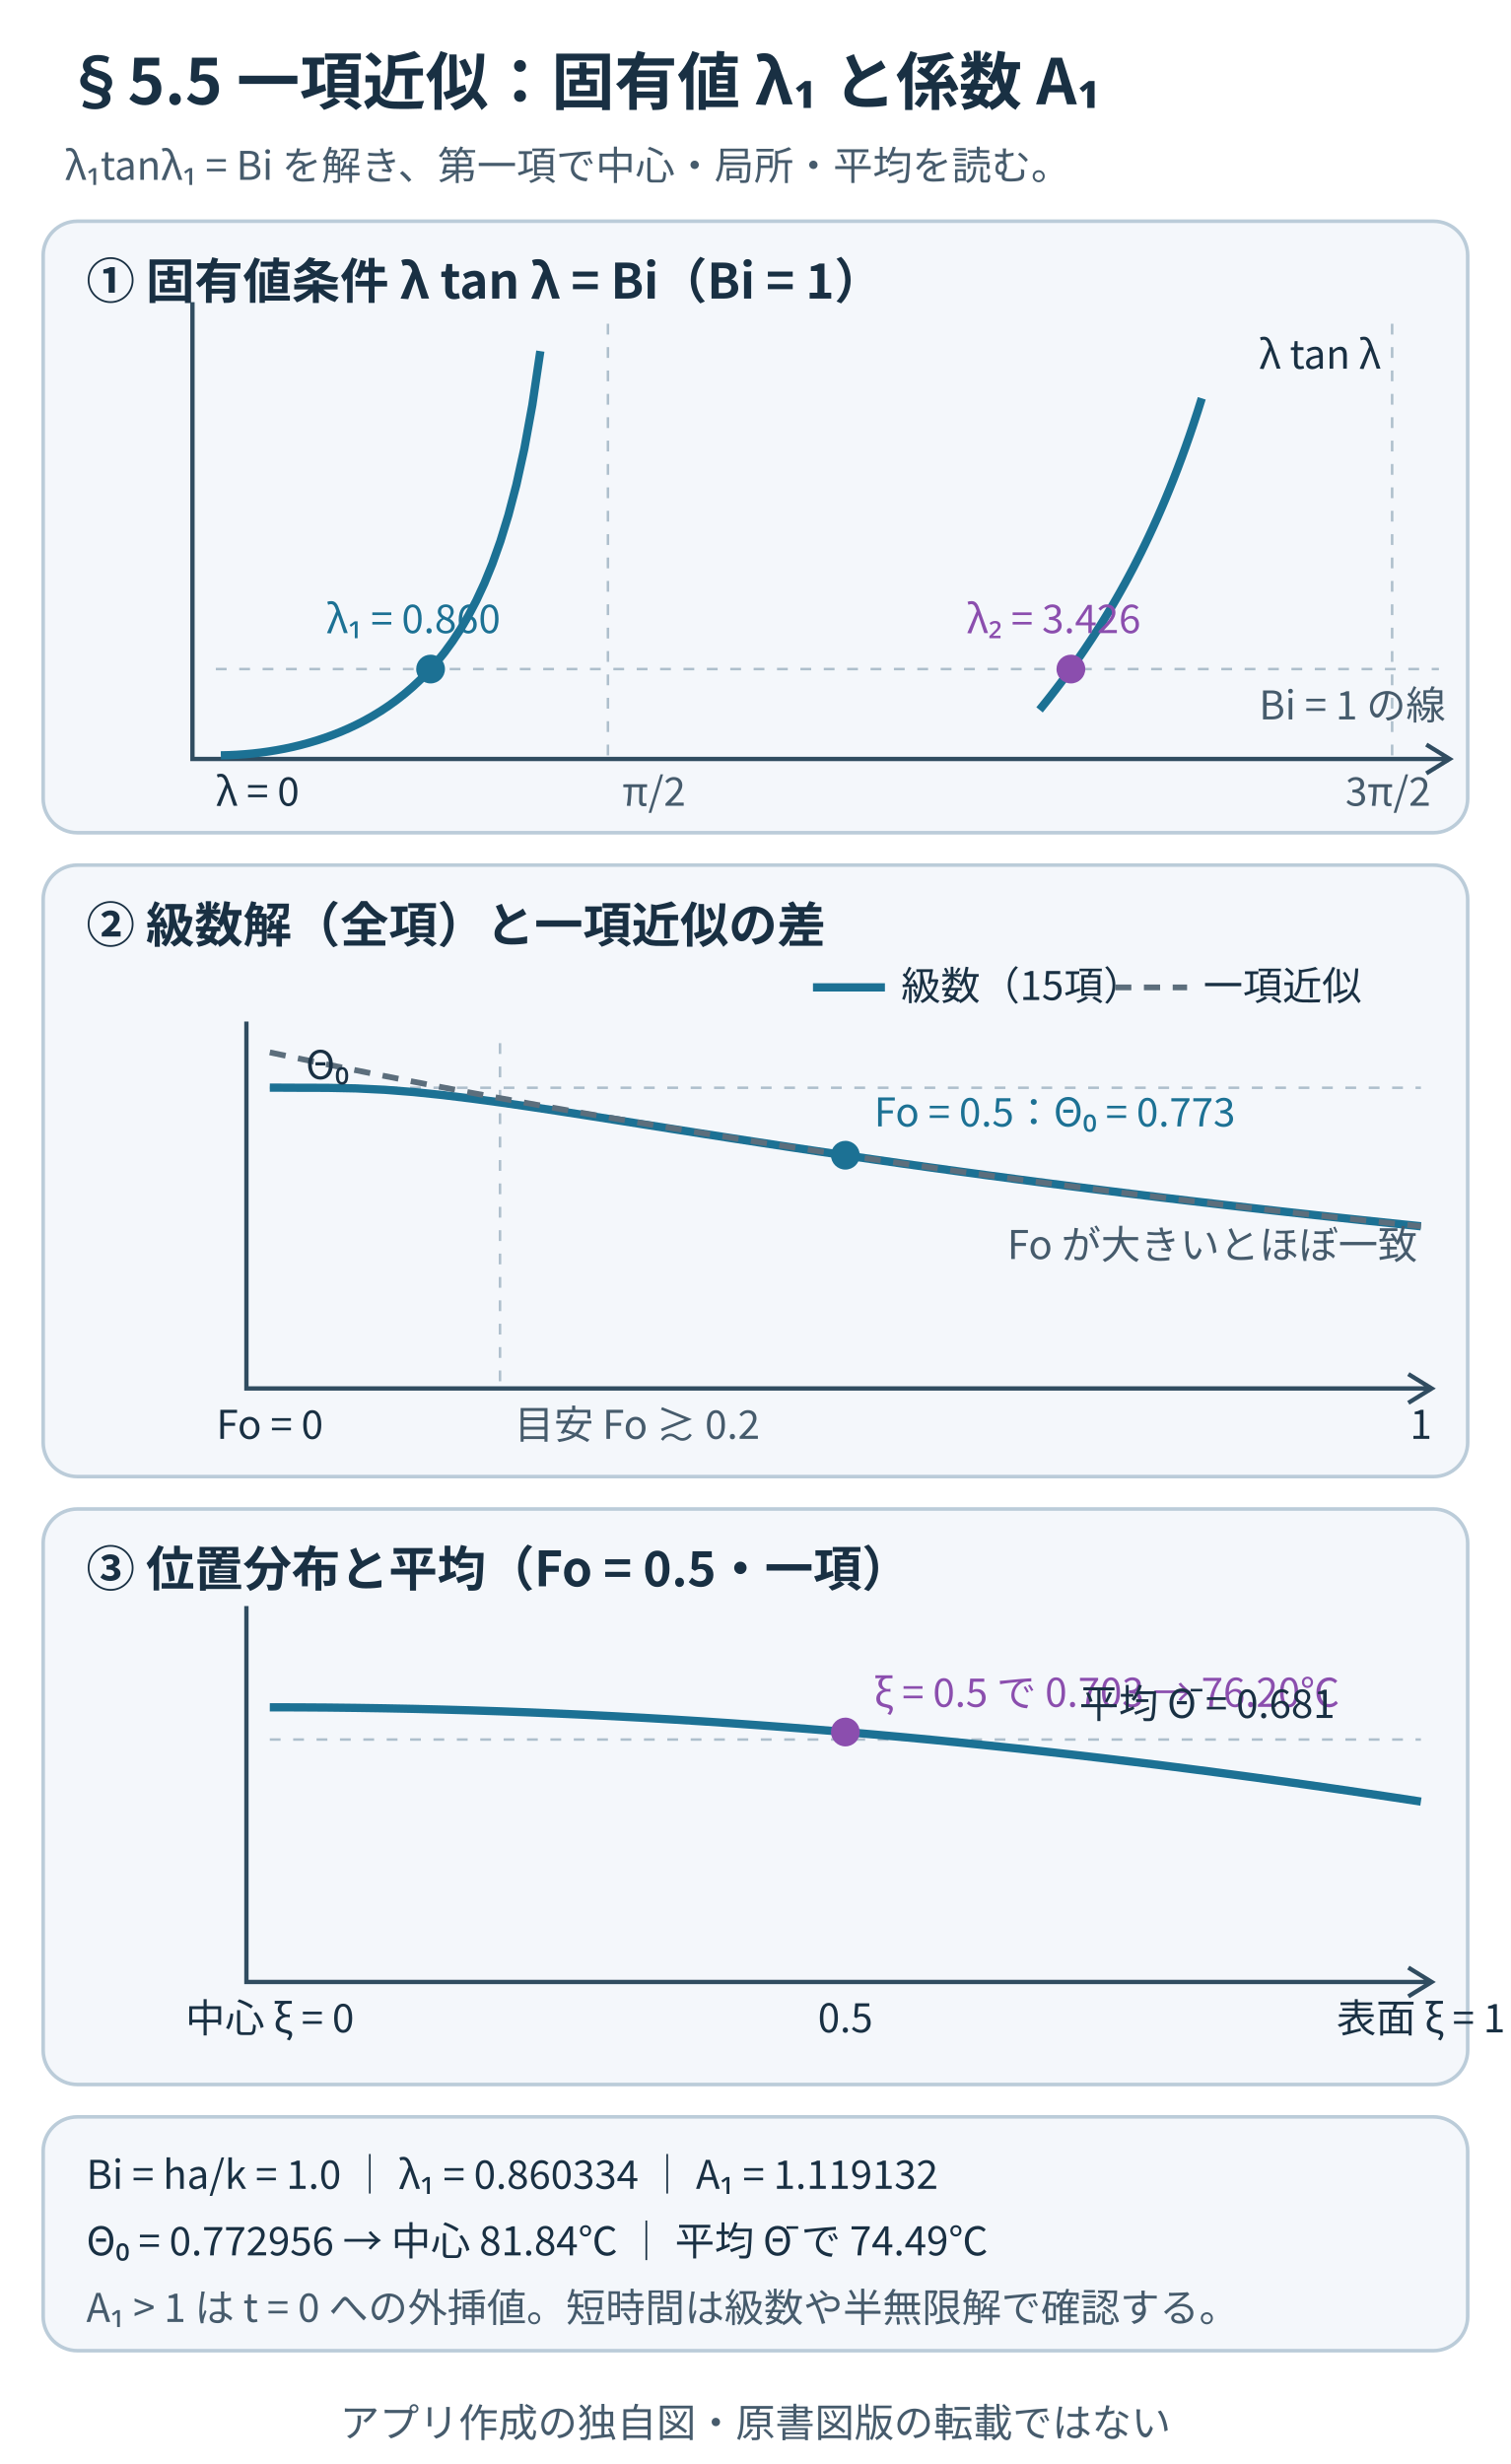
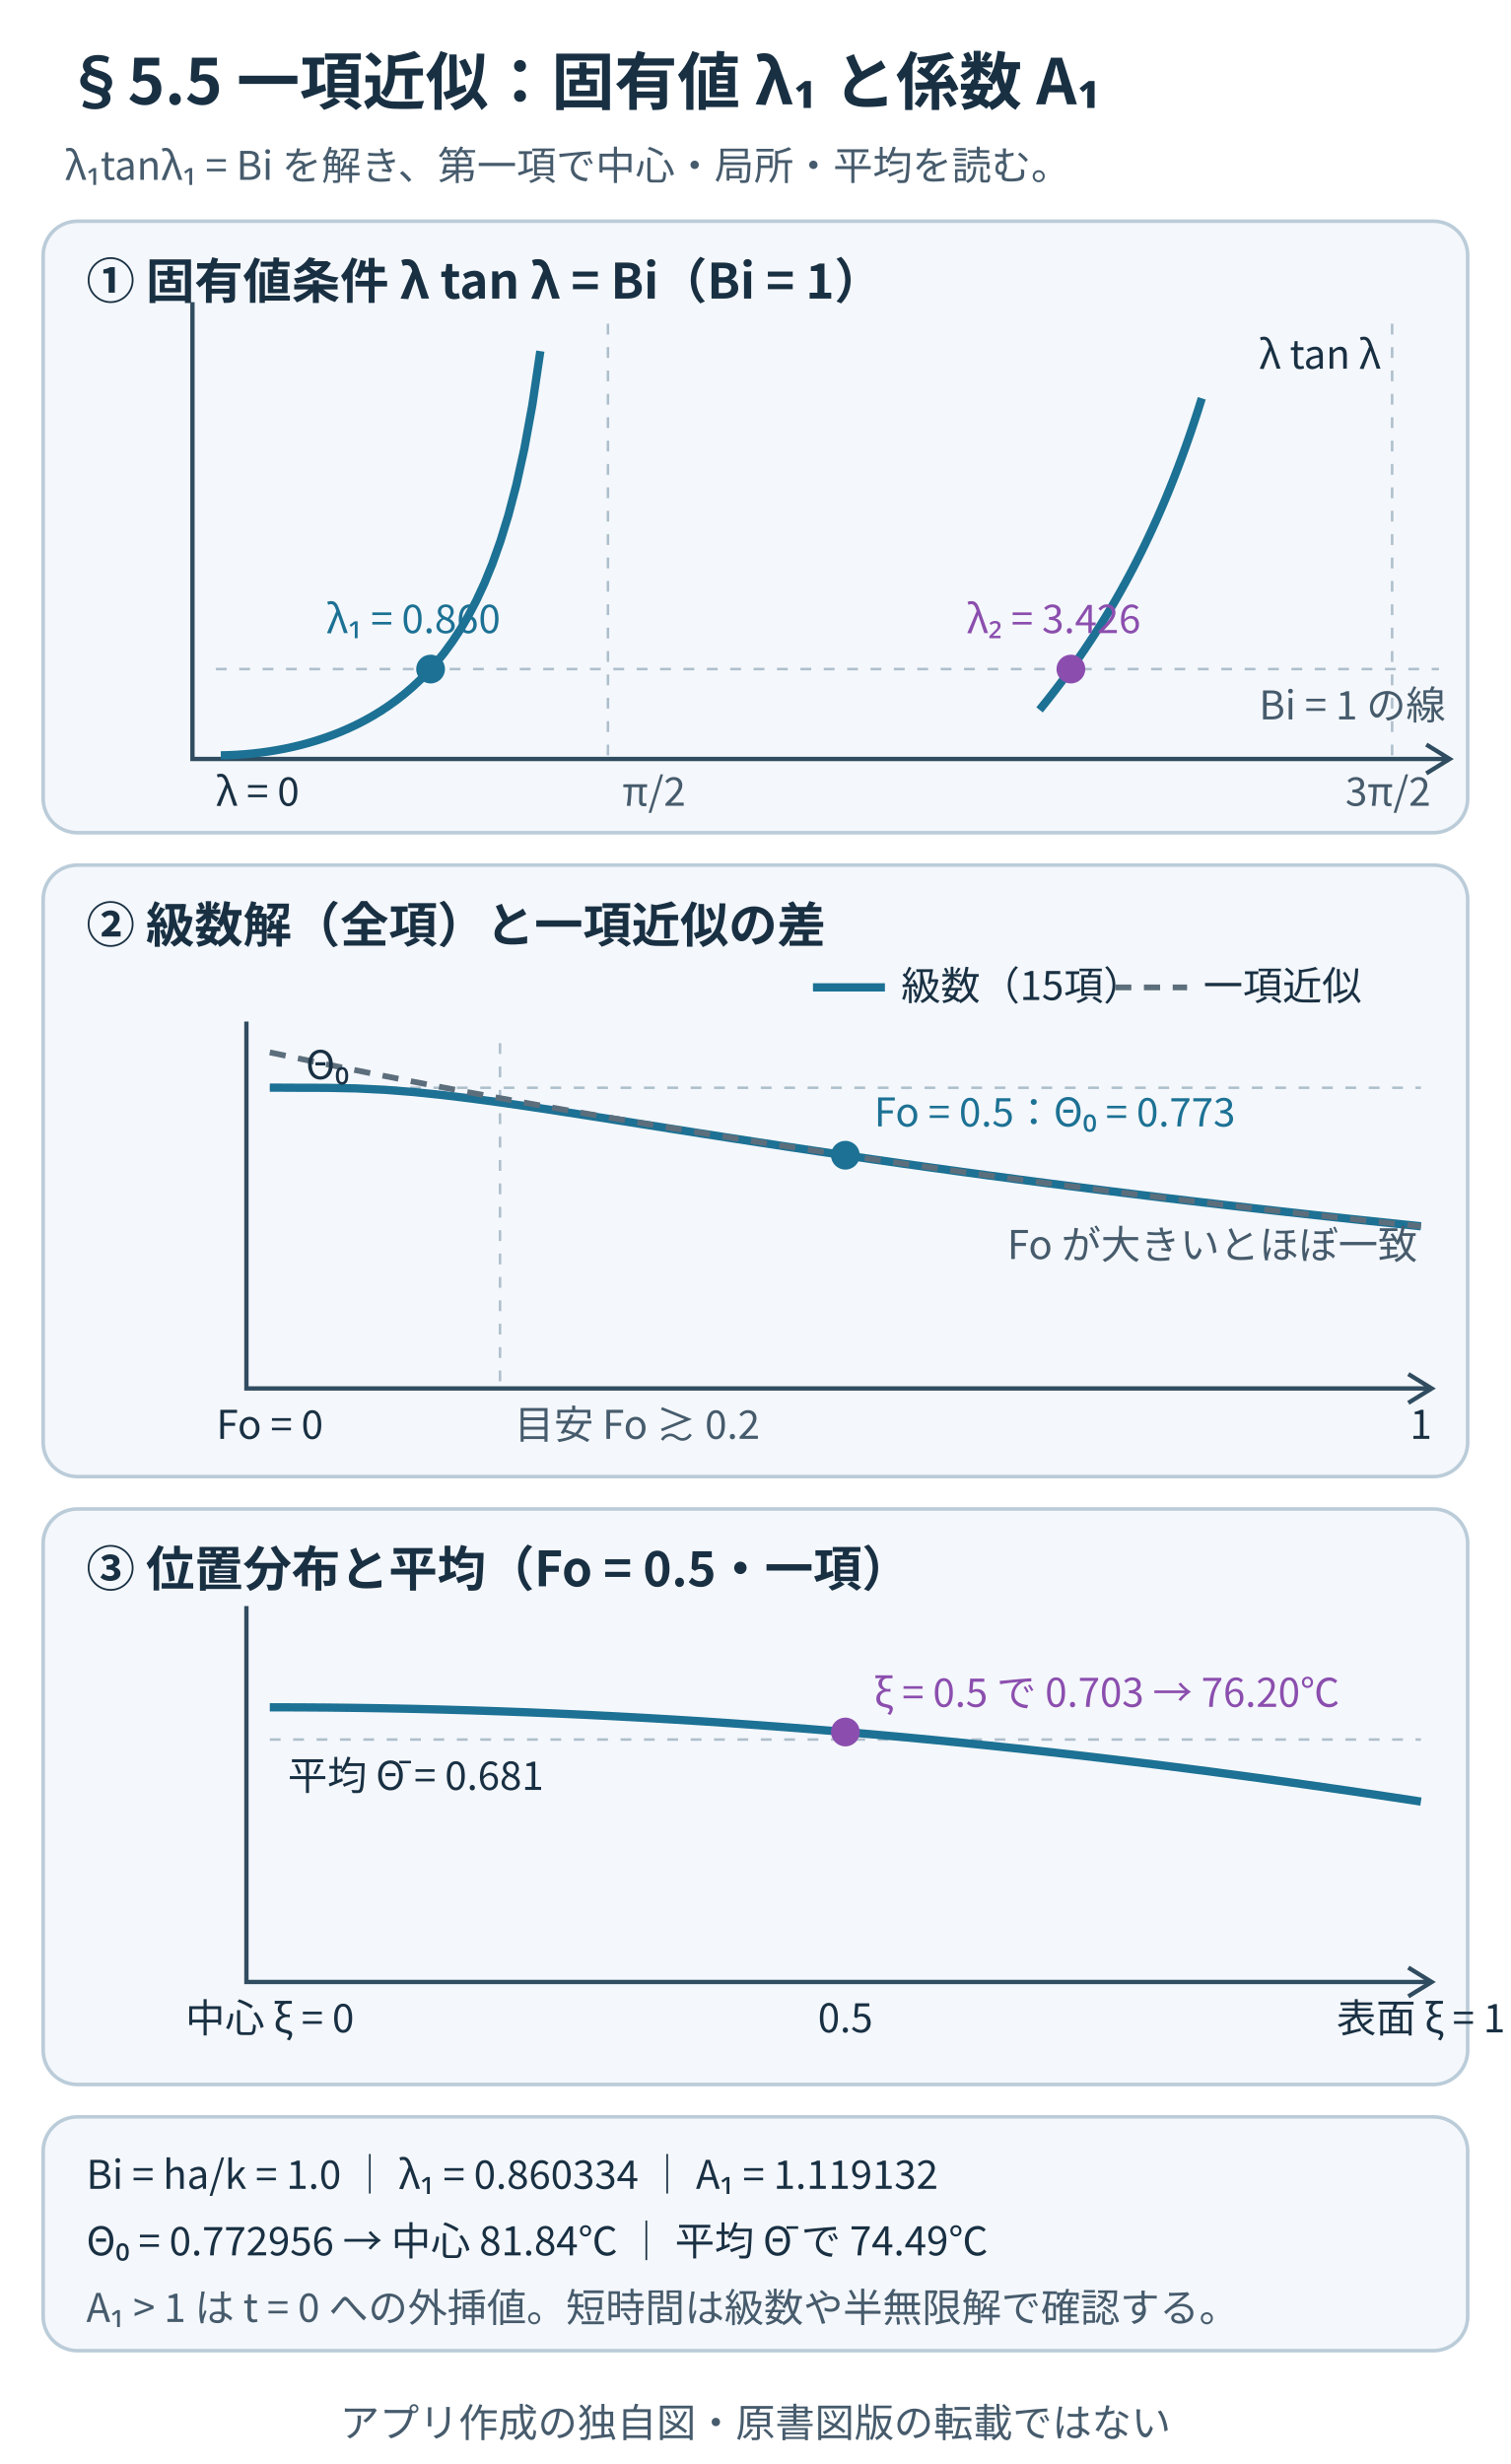
<svg xmlns="http://www.w3.org/2000/svg" width="840" height="1370" viewBox="0 0 840 1370" role="img" aria-labelledby="oneterm-title oneterm-desc" style="max-width:100%" data-origin="original-app-diagram" data-lesson="5.5" data-biot="1" data-lambda-1="0.860333589019" data-lambda-2="3.42561845948" data-coefficient-a1="1.11913200841" data-fourier="0.5" data-center-theta="0.772955693333" data-position-theta="0.702536496512" data-mean-theta="0.681069447035">
  <style>
    .background{fill:#fff}.panel{fill:#f4f7fb;stroke:#bbccd9;stroke-width:2}
    .ink{fill:#193043}.secondary{fill:#465b6c}.cold{fill:#1c7194}.later{fill:#8b4eae}.hot{fill:#b3402f}.warn{fill:#b3402f}
    .slab{fill:#d6e9ef;stroke:#528096;stroke-width:3}.axis{stroke:#304c60;stroke-width:2.4;fill:none}
    .guide{stroke:#aebfcc;stroke-width:1.4;stroke-dasharray:6 7}.initial{stroke:#5c6e7c;stroke-width:3.4;fill:none;stroke-dasharray:10 6}
    .quarter{stroke:#1c7194;stroke-width:4.6;fill:none;stroke-linejoin:round}.one{stroke:#8b4eae;stroke-width:4.6;fill:none;stroke-linejoin:round}
    .hotline{stroke:#b3402f;stroke-width:4.6;fill:none;stroke-linejoin:round}.dashline{stroke:#5c6e7c;stroke-width:3.2;fill:none;stroke-dasharray:9 7}
    .arrow{stroke:#1c7194;stroke-width:4.4;fill:none;stroke-linecap:round;stroke-linejoin:round}
    .bar-cold{fill:#1c7194}.bar-later{fill:#8b4eae}.bar-warn{fill:#c98a8a}.bar-hot{fill:#b3402f}
    .edge-hot{stroke:#b3402f;stroke-width:7}.edge-cold{stroke:#528096;stroke-width:5}
    text{font-family:'Noto Sans CJK JP','Hiragino Kaku Gothic ProN',system-ui,sans-serif;font-size:25px}.title{font-size:35px;font-weight:700}.section{font-size:27px;font-weight:700}.small{font-size:22px}.formula{font-size:25px;font-weight:600}
    @media(prefers-color-scheme:dark){.background{fill:#111a24}.panel{fill:#1c2c3b;stroke:#60798a}.ink{fill:#eef6ff}.secondary{fill:#cad9e4}.cold{fill:#89d8f4}.later{fill:#dbb4ff}.hot{fill:#ff9d8f}.warn{fill:#ff9d8f}.slab{fill:#22485f;stroke:#91c2dc}.axis{stroke:#d3e4ef}.guide{stroke:#647e90}.initial{stroke:#bed0da}.quarter,.arrow{stroke:#89d8f4}.one{stroke:#dbb4ff}.hotline{stroke:#ff9d8f}.dashline{stroke:#bed0da}.bar-warn{fill:#8a5a5a}}
  </style>
  <rect class="background" width="840" height="1370" />
  <text x="36" y="58" class="title ink">§5.5 一項近似：固有値 λ₁ と係数 A₁</text>
  <text x="36" y="100" class="small secondary">λ₁tanλ₁ = Bi を解き、第一項で中心・局所・平均を読む。</text>
  <rect x="24" y="123" width="792" height="340" rx="19" class="panel" />
  <text x="48" y="166" class="section ink">① 固有値条件 λ tan λ = Bi（Bi = 1）</text>
  <path class="guide" d="M338 180 V420 M774 180 V420 M120 372.00 H800" />
  <path class="axis" d="M107 168 V422 H806 M793 414 L806 422 L793 430" />
  <path id="eigen-curve-1" class="quarter" d="M122.78,419.98 L127.22,419.87 L131.66,419.66 L136.10,419.35 L140.54,418.94 L144.98,418.43 L149.42,417.81 L153.86,417.08 L158.30,416.25 L162.74,415.30 L167.18,414.23 L171.62,413.03 L176.07,411.71 L180.51,410.25 L184.95,408.65 L189.39,406.89 L193.83,404.97 L198.27,402.88 L202.71,400.60 L207.15,398.11 L211.59,395.41 L216.03,392.47 L220.47,389.27 L224.91,385.79 L229.36,381.98 L233.80,377.82 L238.24,373.26 L242.68,368.25 L247.12,362.74 L251.56,356.64 L256.00,349.87 L260.44,342.31 L264.88,333.84 L269.32,324.28 L273.76,313.41 L278.20,300.94 L282.64,286.49 L287.09,269.57 L291.53,249.46 L295.97,225.17 L300.41,195.23" />
  <path id="eigen-curve-2" class="quarter" d="M577.96,394.70 L580.21,391.91 L582.47,389.09 L584.72,386.22 L586.98,383.30 L589.23,380.34 L591.49,377.33 L593.74,374.27 L596.00,371.15 L598.26,367.98 L600.51,364.76 L602.77,361.47 L605.02,358.11 L607.28,354.70 L609.53,351.21 L611.79,347.65 L614.04,344.02 L616.30,340.30 L618.55,336.51 L620.81,332.63 L623.06,328.66 L625.32,324.59 L627.57,320.43 L629.83,316.17 L632.08,311.79 L634.34,307.31 L636.59,302.70 L638.85,297.97 L641.10,293.11 L643.36,288.11 L645.61,282.97 L647.87,277.67 L650.12,272.21 L652.38,266.58 L654.63,260.76 L656.89,254.76 L659.14,248.56 L661.40,242.14 L663.65,235.50 L665.91,228.61 L668.16,221.47" />
  <circle cx="239.39" cy="372.00" r="8" class="bar-cold" />
  <circle cx="595.39" cy="372.00" r="8" class="bar-later" />
  <text x="181.39" y="352" class="small cold">λ₁ = 0.860</text>
  <text x="537.39" y="352" class="small later">λ₂ = 3.426</text>
  <text x="700" y="205" class="small ink">λ tan λ</text>
  <text x="346" y="448" class="small secondary">π/2</text>
  <text x="748" y="448" class="small secondary">3π/2</text>
  <text x="120" y="448" class="small ink">λ = 0</text>
  <text x="700" y="400" class="small secondary">Bi = 1 の線</text>
  <rect x="24" y="481" width="792" height="340" rx="19" class="panel" />
  <text x="48" y="524" class="section ink">② 級数解（全項）と一項近似の差</text>
  <path class="quarter" d="M452 549 H492" />
  <text x="501" y="556" class="small ink">級数（15項）</text>
  <path class="dashline" d="M620 549 H660" />
  <text x="669" y="556" class="small ink">一項近似</text>
  <path class="guide" d="M150 604.80 H790 M278 580 V770" />
  <path class="axis" d="M137 568 V772 H796 M783 764 L796 772 L783 780" />
  <path id="series-full" class="quarter" d="M150.00,604.72 L166.00,604.80 L182.00,604.84 L198.00,605.16 L214.00,605.94 L230.00,607.19 L246.00,608.84 L262.00,610.79 L278.00,612.95 L294.00,615.27 L310.00,617.68 L326.00,620.16 L342.00,622.68 L358.00,625.20 L374.00,627.73 L390.00,630.24 L406.00,632.73 L422.00,635.19 L438.00,637.62 L454.00,640.02 L470.00,642.38 L486.00,644.70 L502.00,646.99 L518.00,649.23 L534.00,651.44 L550.00,653.61 L566.00,655.74 L582.00,657.83 L598.00,659.88 L614.00,661.90 L630.00,663.88 L646.00,665.83 L662.00,667.74 L678.00,669.61 L694.00,671.45 L710.00,673.26 L726.00,675.03 L742.00,676.77 L758.00,678.48 L774.00,680.16 L790.00,681.81" />
  <path id="series-one-term" class="dashline" d="M150.00,585.12 L166.00,588.51 L182.00,591.84 L198.00,595.10 L214.00,598.31 L230.00,601.46 L246.00,604.55 L262.00,607.58 L278.00,610.56 L294.00,613.48 L310.00,616.35 L326.00,619.17 L342.00,621.93 L358.00,624.65 L374.00,627.31 L390.00,629.93 L406.00,632.50 L422.00,635.02 L438.00,637.49 L454.00,639.92 L470.00,642.31 L486.00,644.65 L502.00,646.95 L518.00,649.20 L534.00,651.42 L550.00,653.59 L566.00,655.73 L582.00,657.82 L598.00,659.88 L614.00,661.90 L630.00,663.88 L646.00,665.82 L662.00,667.73 L678.00,669.61 L694.00,671.45 L710.00,673.26 L726.00,675.03 L742.00,676.77 L758.00,678.48 L774.00,680.16 L790.00,681.81" />
  <circle cx="470.00" cy="642.31" r="8" class="bar-cold" />
  <text x="486" y="626.31" class="small cold">Fo = 0.5：Θ₀ = 0.773</text>
  <text x="170" y="600" class="small ink">Θ₀</text>
  <text x="286" y="800" class="small secondary">目安 Fo ≳ 0.2</text>
  <text x="560" y="700" class="small secondary">Fo が大きいとほぼ一致</text>
  <text x="150" y="800" text-anchor="middle" class="small ink">Fo = 0</text>
  <text x="790" y="800" text-anchor="middle" class="small ink">1</text>
  <rect x="24" y="839" width="792" height="320" rx="19" class="panel" />
  <text x="48" y="882" class="section ink">③ 位置分布と平均（Fo = 0.5・一項）</text>
  <path class="guide" d="M150 967.19 H790" />
  <path class="axis" d="M137 893 V1102 H796 M783 1094 L796 1102 L783 1110" />
  <path id="theta-profile" class="quarter" d="M150.00,949.27 L166.00,949.31 L182.00,949.41 L198.00,949.59 L214.00,949.83 L230.00,950.14 L246.00,950.53 L262.00,950.98 L278.00,951.50 L294.00,952.09 L310.00,952.75 L326.00,953.47 L342.00,954.27 L358.00,955.13 L374.00,956.06 L390.00,957.05 L406.00,958.11 L422.00,959.24 L438.00,960.43 L454.00,961.69 L470.00,963.01 L486.00,964.39 L502.00,965.84 L518.00,967.34 L534.00,968.91 L550.00,970.54 L566.00,972.23 L582.00,973.98 L598.00,975.79 L614.00,977.66 L630.00,979.58 L646.00,981.55 L662.00,983.59 L678.00,985.67 L694.00,987.81 L710.00,990.00 L726.00,992.24 L742.00,994.54 L758.00,996.88 L774.00,999.26 L790.00,1001.70" />
  <circle cx="470" cy="963.01" r="8" class="bar-later" />
  <text x="486" y="949.01" class="small later">ξ = 0.5 で 0.703 → 76.20℃</text>
-   <text x="600" y="955.19" class="small ink">平均 Θ̄ = 0.681</text>
+   <text x="160" y="995.19" class="small ink">平均 Θ̄ = 0.681</text>
  <text x="150" y="1130" text-anchor="middle" class="small ink">中心 ξ = 0</text>
  <text x="470" y="1130" text-anchor="middle" class="small ink">0.5</text>
  <text x="790" y="1130" text-anchor="middle" class="small ink">表面 ξ = 1</text>
  <rect x="24" y="1177" width="792" height="130" rx="19" class="panel" />
  <text x="48" y="1217" class="small ink">Bi = ha/k = 1.0 ｜ λ₁ = 0.860334 ｜ A₁ = 1.119132</text>
  <text x="48" y="1254" class="small ink">Θ₀ = 0.772956 → 中心 81.84℃ ｜ 平均 Θ̄ で 74.49℃</text>
  <text x="48" y="1291" class="small secondary">A₁ &gt; 1 は t = 0 への外挿値。短時間は級数や半無限解で確認する。</text>
  <text x="420" y="1355" text-anchor="middle" class="small secondary">アプリ作成の独自図・原書図版の転載ではない</text>
</svg>
